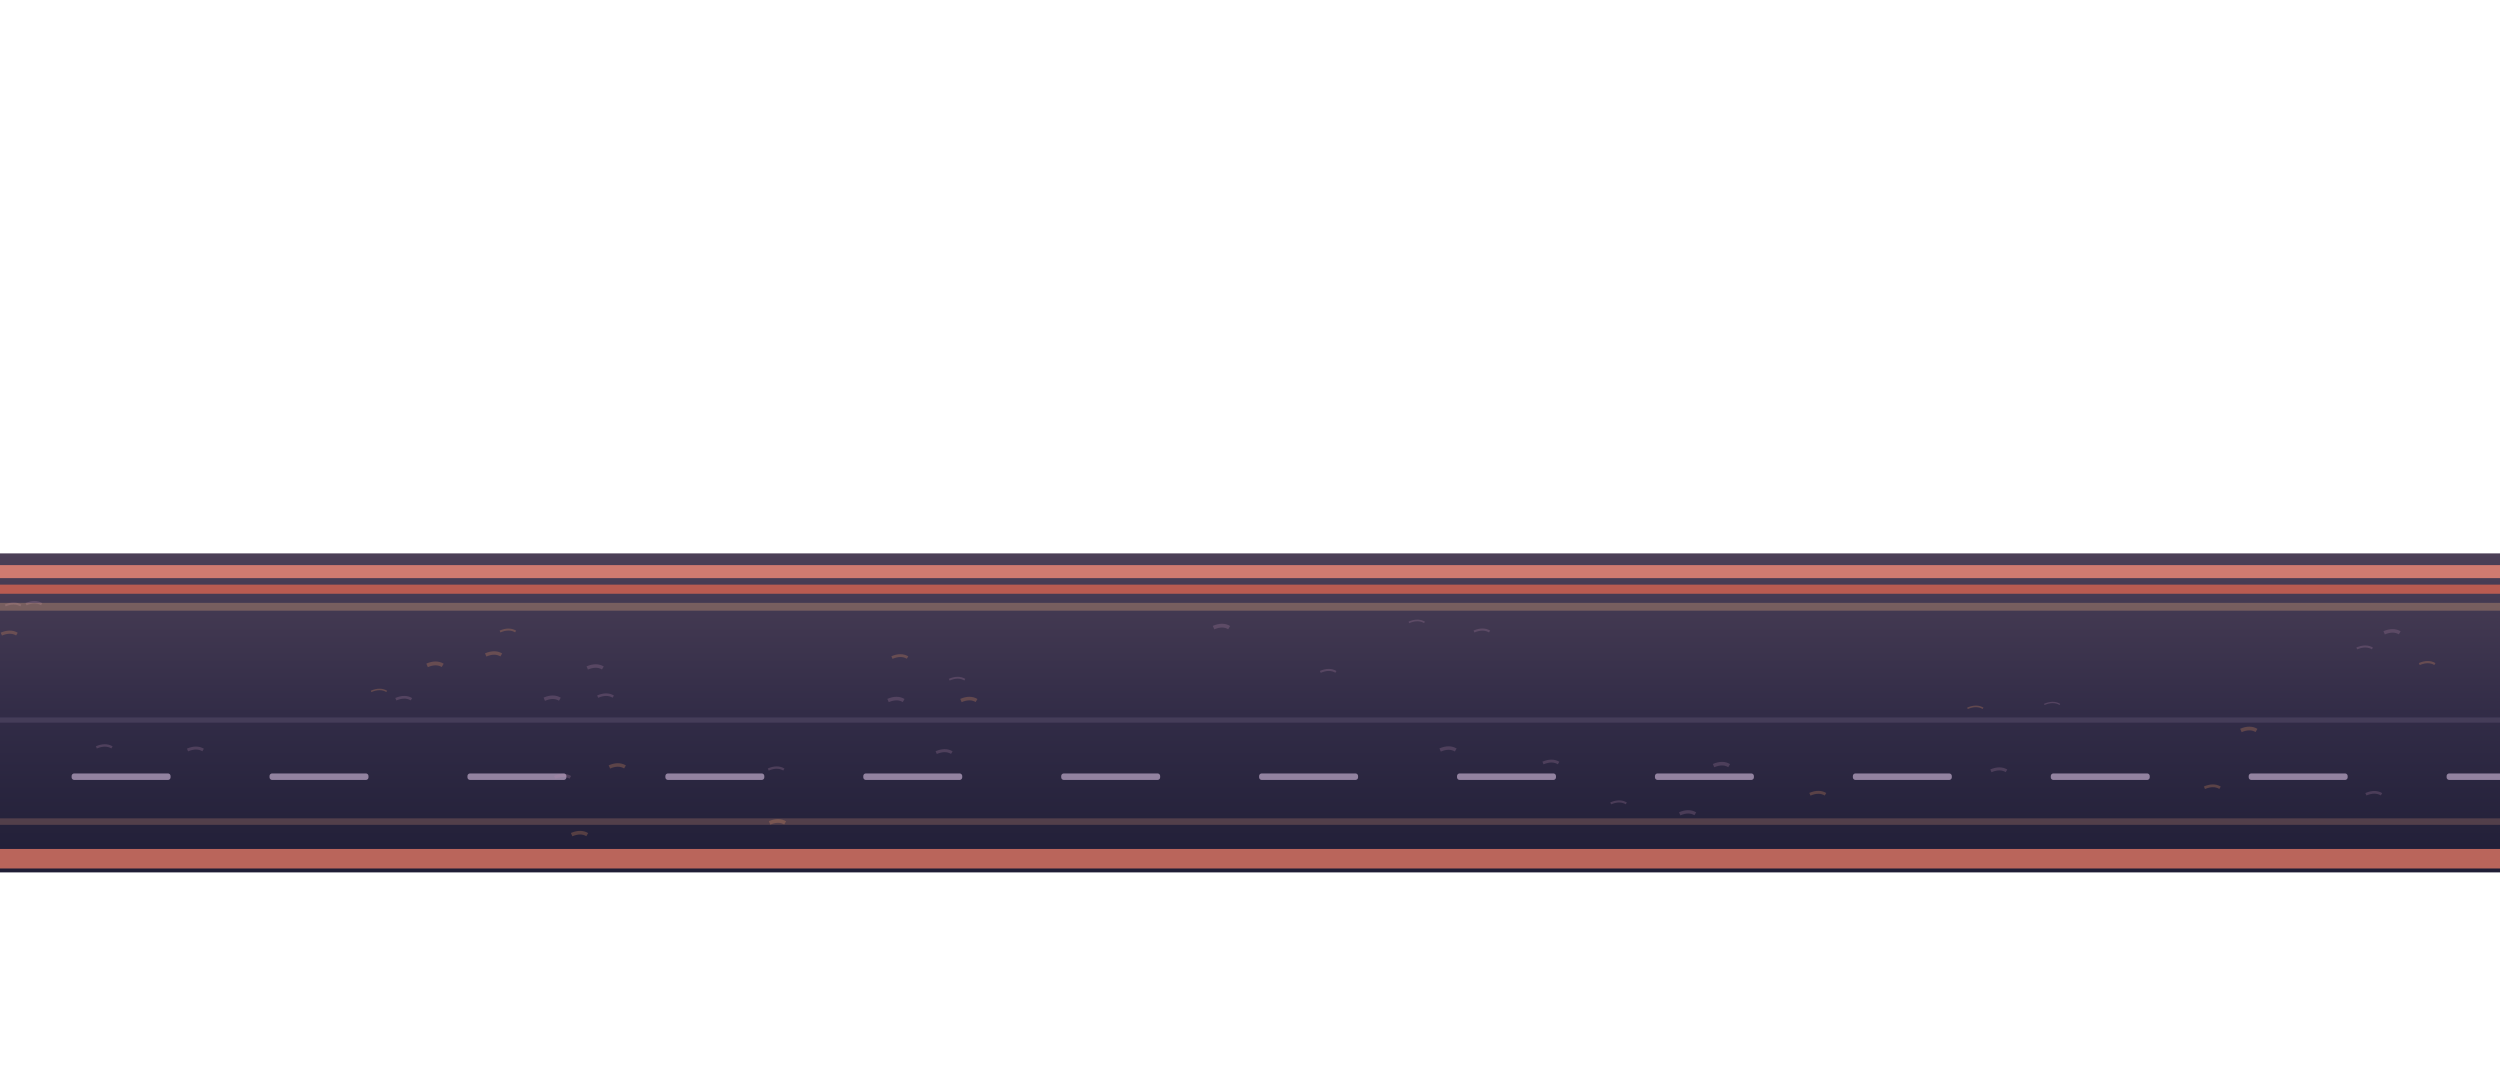
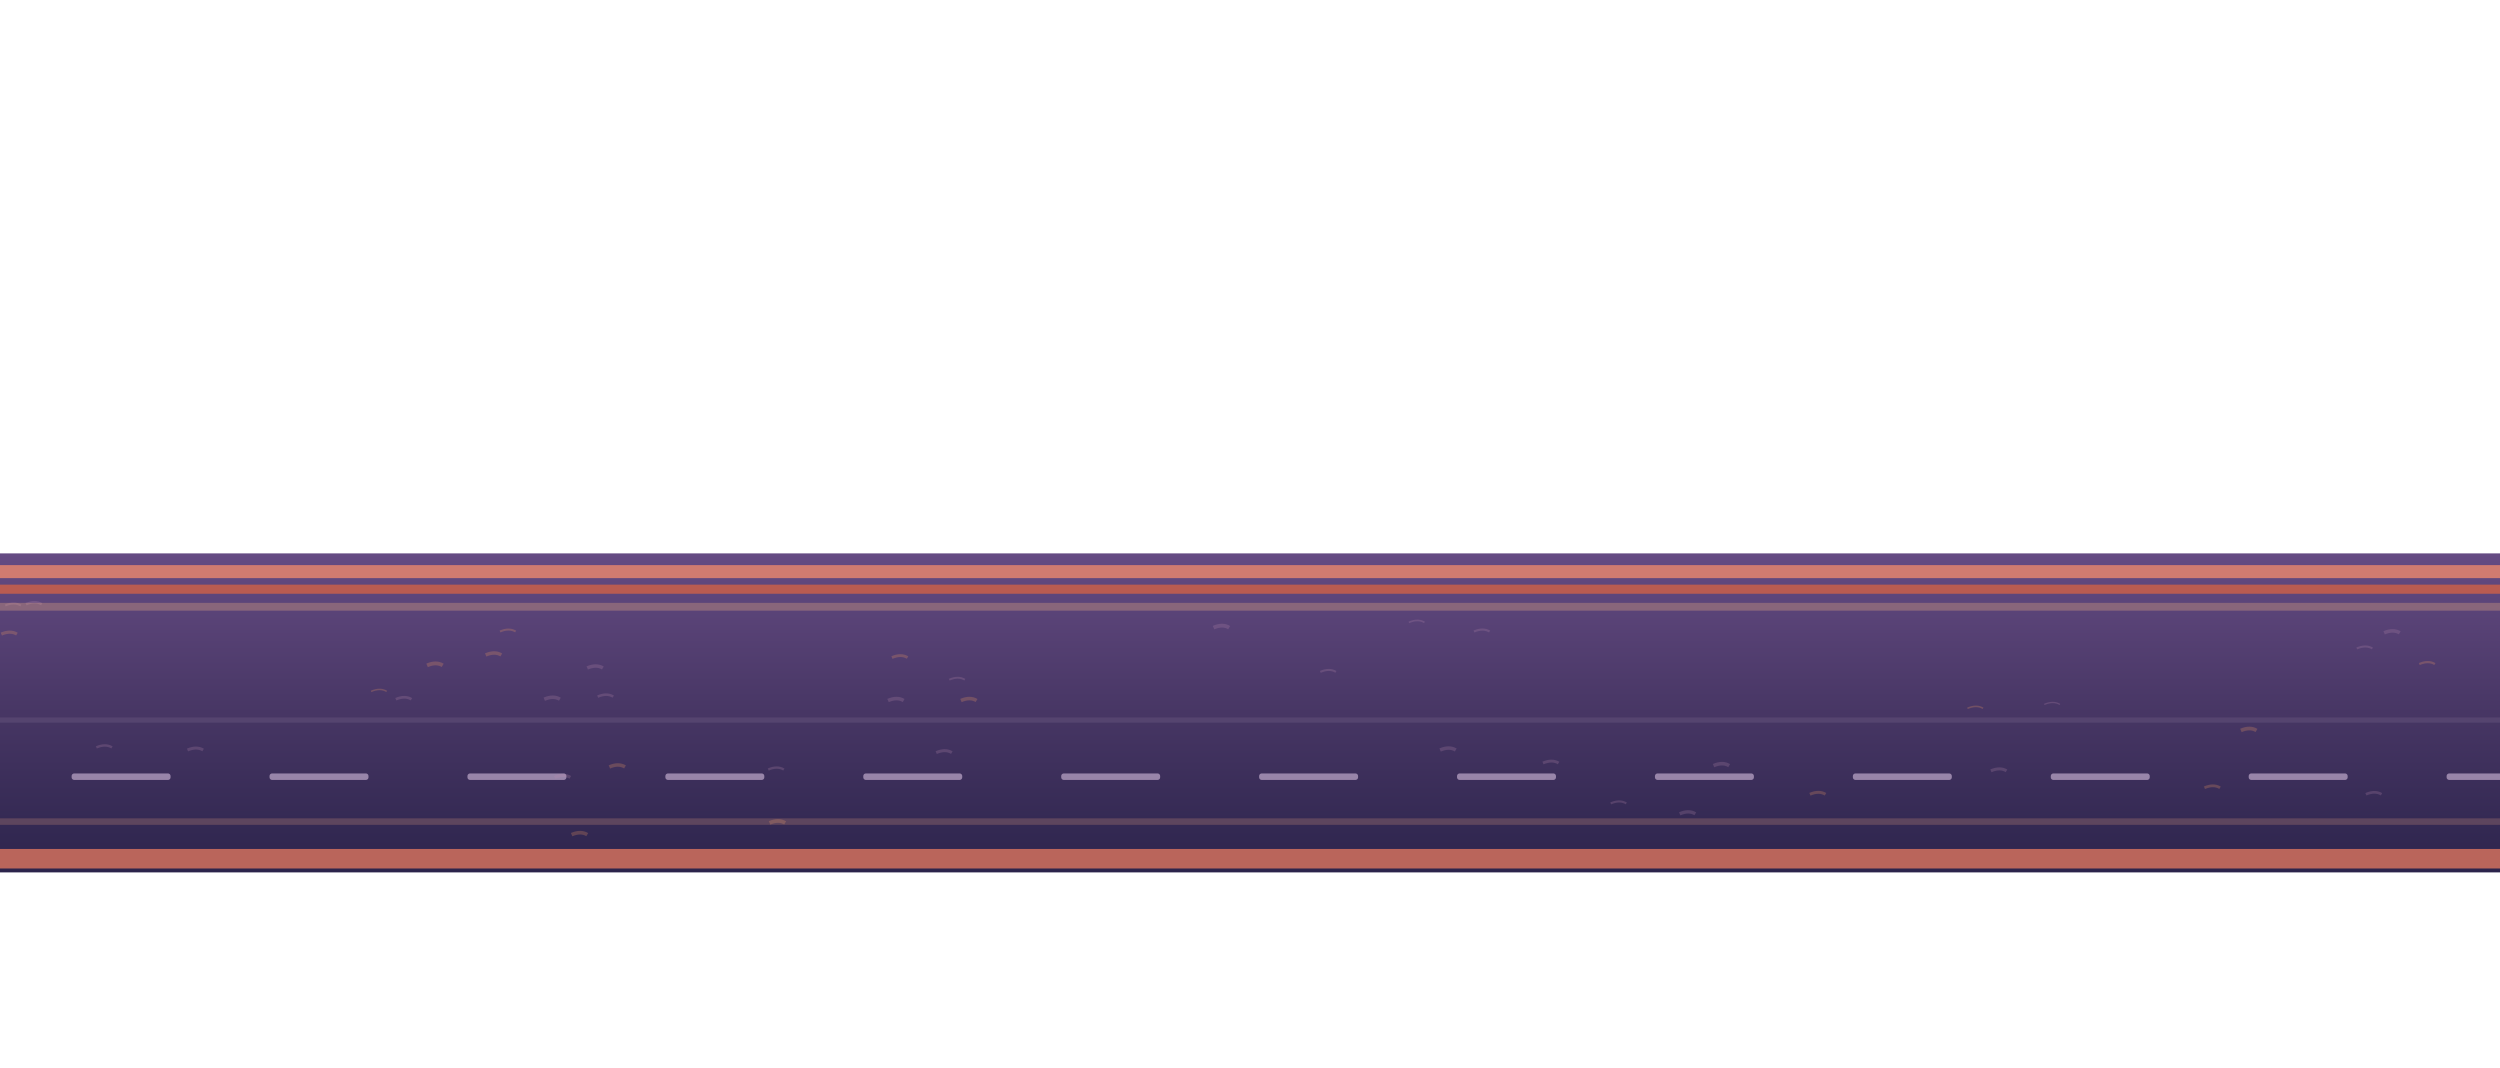
<svg xmlns="http://www.w3.org/2000/svg" viewBox="0 0 1920 820" preserveAspectRatio="none">
  <defs>
    <linearGradient id="sky" x1="0" y1="0" x2="0" y2="1">
-       <stop stop-color="#151830" />
-       <stop offset=".55" stop-color="#48336c" />
-       <stop offset="1" stop-color="#a04e64" />
+       <stop stop-color="#23154b" />
+       <stop offset=".55" stop-color="#753ea7" />
+       <stop offset="1" stop-color="#d15a9c" />
    </linearGradient>
    <radialGradient id="moonGlow">
-       <stop stop-color="#ffe9ab" stop-opacity=".5" />
-       <stop offset="1" stop-color="#fca861" stop-opacity="0" />
+       <stop stop-color="#fff2c1" stop-opacity=".78" />
+       <stop offset="1" stop-color="#ffa65d" stop-opacity="0" />
    </radialGradient>
    <radialGradient id="bulbGlow">
      <stop stop-color="#ffca73" stop-opacity=".62" />
      <stop offset="1" stop-color="#ffb66d" stop-opacity="0" />
    </radialGradient>
    <linearGradient id="wall" x1="0" x2="1" y2=".6">
      <stop stop-color="#29213f" />
      <stop offset=".5" stop-color="#3b2445" />
      <stop offset="1" stop-color="#241d35" />
    </linearGradient>
    <linearGradient id="road" x1="0" y1="0" x2="0" y2="1">
-       <stop stop-color="#4c4057" />
-       <stop offset=".5" stop-color="#322c47" />
-       <stop offset="1" stop-color="#201e36" />
+       <stop stop-color="#654b83" />
+       <stop offset=".5" stop-color="#473664" />
+       <stop offset="1" stop-color="#2c244c" />
    </linearGradient>
    <linearGradient id="wood" x1="0" y1="0" x2="0" y2="1">
      <stop stop-color="#7c4e53" />
      <stop offset="1" stop-color="#412b40" />
    </linearGradient>
    <filter id="glow">
      <feGaussianBlur stdDeviation="9" />
    </filter>
    <symbol id="pumpkin" viewBox="0 0 85 80">
      <path d="M42 17q-5-13 10-17l4 5Q43 6 47 19" fill="#7e9952" />
      <ellipse cx="43" cy="48" rx="40" ry="32" fill="#df6333" stroke="#8e3630" stroke-width="3" />
      <ellipse cx="27" cy="47" rx="12" ry="30" fill="#f88730" opacity=".55" />
      <ellipse cx="58" cy="47" rx="10" ry="29" fill="#f98d3d" opacity=".5" />
      <path d="m16 44 18-12-1 24zm53 0-18-12 1 24zM38 57l5-9 7 9zM24 60q22 20 40 0l-10 5-9 10-9-8-8 3Z" fill="#271b31" />
      <path d="M22 45 32 38m35 7-11-7M32 64q11 9 23 1" stroke="#ffd579" stroke-width="3" opacity=".8" />
    </symbol>
    <symbol id="bat" viewBox="0 0 90 40">
      <path d="M45 14q-4-10-8-8l-2 7Q18 1 0 12q11 7 13 14 14-6 25 11l7-8 7 8q10-16 25-11 2-8 13-14Q72 1 55 13l-2-7q-4-2-8 8Z" fill="#15152c" />
    </symbol>
    <symbol id="ghost" viewBox="0 0 64 78">
      <path d="M4 71V31C4 14 17 5 32 5s28 9 28 26v40L46 63l-14 10-13-9z" fill="#e9d5f3" stroke="#b7a0cf" stroke-width="2" />
      <ellipse cx="22" cy="33" rx="4" ry="6" fill="#242036" />
      <ellipse cx="43" cy="33" rx="4" ry="6" fill="#242036" />
      <ellipse cx="33" cy="48" rx="5" ry="8" fill="#423451" />
    </symbol>
    <symbol id="potted" viewBox="0 0 90 116">
      <path d="M47 75 43 4M46 57 13 18M47 64 78 16M47 57 11 55M44 43 79 42" stroke="#647953" stroke-width="7" fill="none" />
      <g fill="#42684e">
        <ellipse cx="40" cy="7" rx="13" ry="20" />
        <ellipse cx="12" cy="18" rx="18" ry="11" />
        <ellipse cx="77" cy="16" rx="16" ry="12" />
        <ellipse cx="10" cy="53" rx="15" ry="11" />
        <ellipse cx="79" cy="44" rx="12" ry="18" />
      </g>
      <path d="M27 74h42l-6 39H34z" fill="#8e5b59" stroke="#493547" stroke-width="3" />
    </symbol>
    <symbol id="lamp" viewBox="0 0 130 110">
      <path d="M65 0V40" stroke="#34233b" stroke-width="9" />
      <ellipse cx="65" cy="77" rx="63" ry="33" fill="url(#bulbGlow)" />
      <path d="M16 60q49-34 98 0l-16 15H32Z" fill="#523346" stroke="#1d192c" stroke-width="4" />
      <ellipse cx="65" cy="71" rx="24" ry="8" fill="#ffd895" />
      <ellipse cx="65" cy="75" rx="37" ry="8" fill="#ffa95b" opacity=".3" />
    </symbol>
    <symbol id="web" viewBox="0 0 145 125">
      <path d="M1 1H145M1 1V125M1 1l144 124M1 1l144 65M1 1l70 124M34 1Q25 25 1 34M67 1Q56 57 1 67M108 1Q93 93 1 108M145 32q-35 91-113 93M145 66q-31 63-79 59" stroke="#ba88bf" stroke-width="2.2" fill="none" opacity=".75" />
    </symbol>
  </defs>
  <rect x="0" y="425" width="1920" height="245" fill="url(#road)" />
  <rect x="0" y="434" width="1920" height="10" fill="#d07b70" />
  <rect x="0" y="449" width="1920" height="7" fill="#b95b51" />
  <rect x="0" y="652" width="1920" height="15" fill="#ba655b" />
  <path d="M0 553H1920" stroke="#877398" stroke-width="4" opacity=".24" />
  <rect x="55" y="594" width="76" height="5" fill="#cab3d4" rx="2" opacity=".65" />
  <rect x="207" y="594" width="76" height="5" fill="#cab3d4" rx="2" opacity=".65" />
  <rect x="359" y="594" width="76" height="5" fill="#cab3d4" rx="2" opacity=".65" />
  <rect x="511" y="594" width="76" height="5" fill="#cab3d4" rx="2" opacity=".65" />
  <rect x="663" y="594" width="76" height="5" fill="#cab3d4" rx="2" opacity=".65" />
  <rect x="815" y="594" width="76" height="5" fill="#cab3d4" rx="2" opacity=".65" />
  <rect x="967" y="594" width="76" height="5" fill="#cab3d4" rx="2" opacity=".65" />
  <rect x="1119" y="594" width="76" height="5" fill="#cab3d4" rx="2" opacity=".65" />
  <rect x="1271" y="594" width="76" height="5" fill="#cab3d4" rx="2" opacity=".65" />
  <rect x="1423" y="594" width="76" height="5" fill="#cab3d4" rx="2" opacity=".65" />
  <rect x="1575" y="594" width="76" height="5" fill="#cab3d4" rx="2" opacity=".65" />
  <rect x="1727" y="594" width="76" height="5" fill="#cab3d4" rx="2" opacity=".65" />
  <rect x="1879" y="594" width="76" height="5" fill="#cab3d4" rx="2" opacity=".65" />
  <path d="M685 505q7 -3 12 0" fill="none" stroke="#f69d62" stroke-width="2.185" opacity=".24" />
  <path d="M738 538q7 -3 12 0" fill="none" stroke="#f69d62" stroke-width="2.736" opacity=".24" />
  <path d="M1721 561q7 -3 12 0" fill="none" stroke="#f69d62" stroke-width="2.847" opacity=".24" />
  <path d="M144 576q7 -3 12 0" fill="none" stroke="#b889ad" stroke-width="2.285" opacity=".24" />
  <path d="M451 513q7 -3 12 0" fill="none" stroke="#b889ad" stroke-width="2.667" opacity=".24" />
  <path d="M1185 586q7 -3 12 0" fill="none" stroke="#b889ad" stroke-width="2.21" opacity=".24" />
  <path d="M373 503q7 -3 12 0" fill="none" stroke="#f69d62" stroke-width="2.662" opacity=".24" />
  <path d="M304 537q7 -3 12 0" fill="none" stroke="#b889ad" stroke-width="2.075" opacity=".24" />
  <path d="M1810 498q7 -3 12 0" fill="none" stroke="#b889ad" stroke-width="1.566" opacity=".24" />
  <path d="M1316 588q7 -3 12 0" fill="none" stroke="#b889ad" stroke-width="2.735" opacity=".24" />
  <path d="M591 632q7 -3 12 0" fill="none" stroke="#f69d62" stroke-width="2.885" opacity=".24" />
  <path d="M1858 510q7 -3 12 0" fill="none" stroke="#f69d62" stroke-width="1.705" opacity=".24" />
  <path d="M1014 516q7 -3 12 0" fill="none" stroke="#b889ad" stroke-width="1.573" opacity=".24" />
  <path d="M1693 605q7 -3 12 0" fill="none" stroke="#f69d62" stroke-width="2.138" opacity=".24" />
  <path d="M1529 592q7 -3 12 0" fill="none" stroke="#b889ad" stroke-width="2.329" opacity=".24" />
  <path d="M729 522q7 -3 12 0" fill="none" stroke="#b889ad" stroke-width="1.451" opacity=".24" />
  <path d="M384 485q7 -3 12 0" fill="none" stroke="#f69d62" stroke-width="1.529" opacity=".24" />
  <path d="M4 465q7 -3 12 0" fill="none" stroke="#b889ad" stroke-width="1.552" opacity=".24" />
  <path d="M439 641q7 -3 12 0" fill="none" stroke="#f69d62" stroke-width="2.771" opacity=".24" />
  <path d="M1831 486q7 -3 12 0" fill="none" stroke="#b889ad" stroke-width="2.71" opacity=".24" />
  <path d="M1817 610q7 -3 12 0" fill="none" stroke="#b889ad" stroke-width="2.053" opacity=".24" />
  <path d="M1570 541q7 -3 12 0" fill="none" stroke="#b889ad" stroke-width="1.042" opacity=".24" />
  <path d="M1290 625q7 -3 12 0" fill="none" stroke="#b889ad" stroke-width="2.574" opacity=".24" />
  <path d="M1237 617q7 -3 12 0" fill="none" stroke="#b889ad" stroke-width="1.623" opacity=".24" />
  <path d="M285 531q7 -3 12 0" fill="none" stroke="#f69d62" stroke-width="1.16" opacity=".24" />
  <path d="M1511 544q7 -3 12 0" fill="none" stroke="#f69d62" stroke-width="1.228" opacity=".24" />
  <path d="M719 578q7 -3 12 0" fill="none" stroke="#b889ad" stroke-width="2.315" opacity=".24" />
  <path d="M468 589q7 -3 12 0" fill="none" stroke="#f69d62" stroke-width="2.697" opacity=".24" />
  <path d="M20 464q7 -3 12 0" fill="none" stroke="#b889ad" stroke-width="1.895" opacity=".24" />
  <path d="M932 482q7 -3 12 0" fill="none" stroke="#b889ad" stroke-width="2.915" opacity=".24" />
  <path d="M426 597q7 -3 12 0" fill="none" stroke="#b889ad" stroke-width="2.41" opacity=".24" />
  <path d="M1 487q7 -3 12 0" fill="none" stroke="#f69d62" stroke-width="2.436" opacity=".24" />
  <path d="M459 535q7 -3 12 0" fill="none" stroke="#b889ad" stroke-width="1.95" opacity=".24" />
  <path d="M418 537q7 -3 12 0" fill="none" stroke="#b889ad" stroke-width="2.712" opacity=".24" />
  <path d="M682 538q7 -3 12 0" fill="none" stroke="#b889ad" stroke-width="2.736" opacity=".24" />
  <path d="M328 511q7 -3 12 0" fill="none" stroke="#f69d62" stroke-width="2.963" opacity=".24" />
  <path d="M1082 478q7 -3 12 0" fill="none" stroke="#b889ad" stroke-width="1.295" opacity=".24" />
  <path d="M1106 576q7 -3 12 0" fill="none" stroke="#b889ad" stroke-width="2.66" opacity=".24" />
  <path d="M1390 610q7 -3 12 0" fill="none" stroke="#f69d62" stroke-width="2.259" opacity=".24" />
  <path d="M1132 485q7 -3 12 0" fill="none" stroke="#b889ad" stroke-width="1.644" opacity=".24" />
  <path d="M590 591q7 -3 12 0" fill="none" stroke="#b889ad" stroke-width="1.797" opacity=".24" />
  <path d="M74 574q7 -3 12 0" fill="none" stroke="#b889ad" stroke-width="1.858" opacity=".24" />
  <path d="M0 466H1920" stroke="#ffbd83" stroke-width="6" opacity=".28" />
  <path d="M0 631H1920" stroke="#eea27e" stroke-width="5" opacity=".22" />
</svg>
